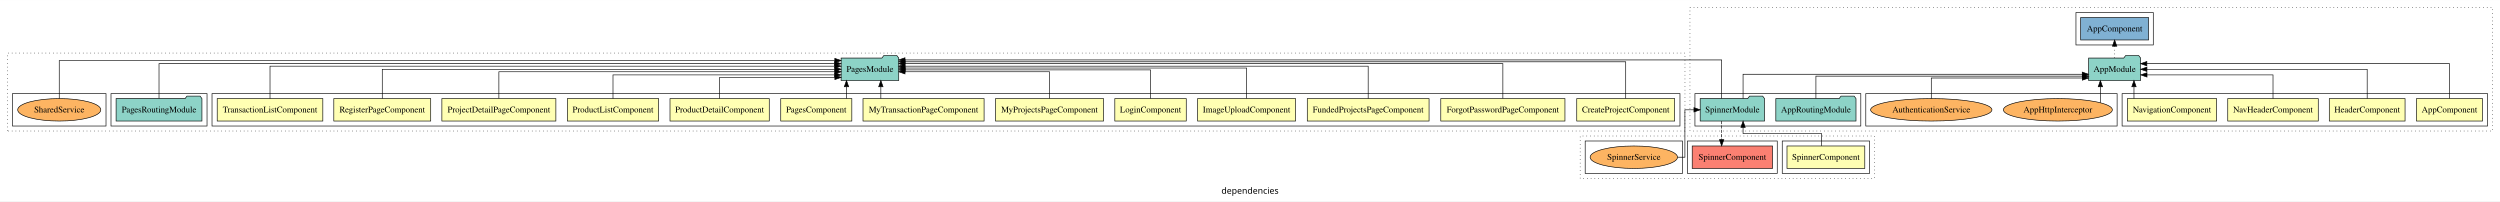
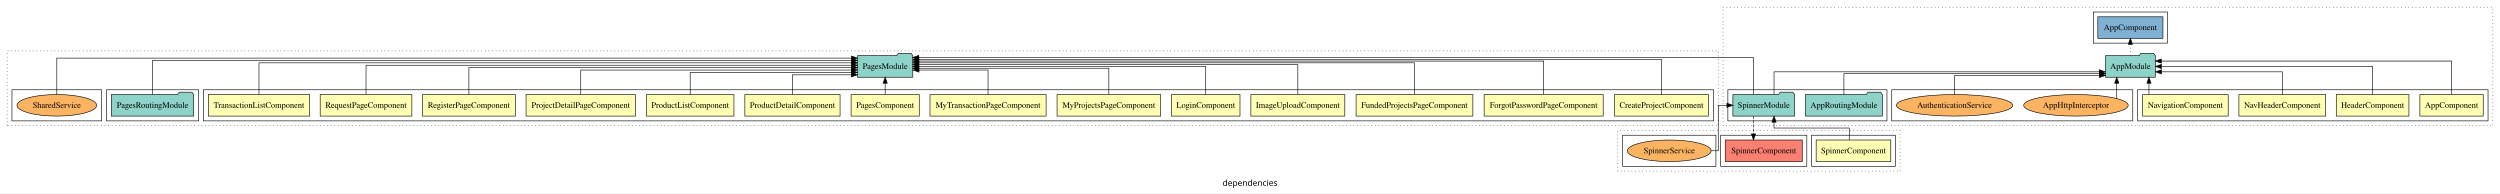
- <svg xmlns="http://www.w3.org/2000/svg" width="4009pt" height="323pt" viewBox="0.00 0.00 4009.00 322.80">
+ <svg xmlns="http://www.w3.org/2000/svg" width="4180pt" height="323pt" viewBox="0.00 0.00 4180.00 322.80">
  <g id="graph0" class="graph" transform="scale(1 1) rotate(0) translate(4 318.8)">
-     <polygon fill="white" stroke="transparent" points="-4,4 -4,-318.8 4005,-318.8 4005,4 -4,4" />
-     <text text-anchor="middle" x="2000.5" y="-8.2" font-family="sans-serif" font-size="14.00">dependencies</text>
+     <polygon fill="white" stroke="transparent" points="-4,4 -4,-318.8 4176,-318.8 4176,4 -4,4" />
+     <text text-anchor="middle" x="2086" y="-8.2" font-family="sans-serif" font-size="14.00">dependencies</text>
    <g id="clust1" class="cluster">
-       <polygon fill="none" stroke="black" stroke-dasharray="1,5" points="2706,-108.8 2706,-306.8 3993,-306.8 3993,-108.8 2706,-108.8" />
+       <polygon fill="none" stroke="black" stroke-dasharray="1,5" points="2877,-108.8 2877,-306.8 4164,-306.8 4164,-108.8 2877,-108.8" />
    </g>
    <g id="clust2" class="cluster">
-       <polygon fill="none" stroke="black" points="3399,-116.8 3399,-168.8 3985,-168.8 3985,-116.8 3399,-116.8" />
+       <polygon fill="none" stroke="black" points="3570,-116.8 3570,-168.8 4156,-168.8 4156,-116.8 3570,-116.8" />
    </g>
    <g id="clust7" class="cluster">
-       <polygon fill="none" stroke="black" points="2714,-116.8 2714,-168.8 2980,-168.8 2980,-116.8 2714,-116.8" />
+       <polygon fill="none" stroke="black" points="2885,-116.8 2885,-168.8 3151,-168.8 3151,-116.8 2885,-116.8" />
    </g>
    <g id="clust9" class="cluster">
-       <polygon fill="none" stroke="black" points="3325,-246.8 3325,-298.8 3449,-298.8 3449,-246.8 3325,-246.8" />
+       <polygon fill="none" stroke="black" points="3496,-246.8 3496,-298.8 3620,-298.8 3620,-246.8 3496,-246.8" />
    </g>
    <g id="clust10" class="cluster">
-       <polygon fill="none" stroke="black" points="2988,-116.8 2988,-168.8 3391,-168.8 3391,-116.8 2988,-116.8" />
+       <polygon fill="none" stroke="black" points="3159,-116.8 3159,-168.8 3562,-168.8 3562,-116.8 3159,-116.8" />
    </g>
    <g id="clust17" class="cluster">
-       <polygon fill="none" stroke="black" stroke-dasharray="1,5" points="8,-108.8 8,-233.8 2698,-233.8 2698,-108.8 8,-108.8" />
+       <polygon fill="none" stroke="black" stroke-dasharray="1,5" points="8,-108.8 8,-233.8 2869,-233.8 2869,-108.8 8,-108.8" />
    </g>
    <g id="clust18" class="cluster">
-       <polygon fill="none" stroke="black" points="336,-116.8 336,-168.8 2690,-168.8 2690,-116.8 336,-116.8" />
-     </g>
-     <g id="clust32" class="cluster">
+       <polygon fill="none" stroke="black" points="336,-116.8 336,-168.8 2861,-168.8 2861,-116.8 336,-116.8" />
+     </g>
+     <g id="clust33" class="cluster">
      <polygon fill="none" stroke="black" points="174,-116.8 174,-168.8 328,-168.8 328,-116.8 174,-116.8" />
    </g>
-     <g id="clust35" class="cluster">
+     <g id="clust36" class="cluster">
      <polygon fill="none" stroke="black" points="16,-116.8 16,-168.8 166,-168.8 166,-116.8 16,-116.8" />
    </g>
-     <g id="clust42" class="cluster">
-       <polygon fill="none" stroke="black" stroke-dasharray="1,5" points="2530,-32.8 2530,-100.8 3002,-100.8 3002,-32.8 2530,-32.8" />
-     </g>
    <g id="clust43" class="cluster">
-       <polygon fill="none" stroke="black" points="2854,-40.8 2854,-92.8 2994,-92.8 2994,-40.8 2854,-40.8" />
-     </g>
-     <g id="clust46" class="cluster">
-       <polygon fill="none" stroke="black" points="2702,-40.8 2702,-92.8 2846,-92.8 2846,-40.8 2702,-40.8" />
-     </g>
-     <g id="clust48" class="cluster">
-       <polygon fill="none" stroke="black" points="2538,-40.8 2538,-92.8 2694,-92.8 2694,-40.8 2538,-40.8" />
+       <polygon fill="none" stroke="black" stroke-dasharray="1,5" points="2701,-32.8 2701,-100.8 3173,-100.8 3173,-32.8 2701,-32.8" />
+     </g>
+     <g id="clust44" class="cluster">
+       <polygon fill="none" stroke="black" points="3025,-40.8 3025,-92.8 3165,-92.8 3165,-40.8 3025,-40.8" />
+     </g>
+     <g id="clust47" class="cluster">
+       <polygon fill="none" stroke="black" points="2873,-40.8 2873,-92.8 3017,-92.8 3017,-40.8 2873,-40.8" />
+     </g>
+     <g id="clust49" class="cluster">
+       <polygon fill="none" stroke="black" points="2709,-40.8 2709,-92.8 2865,-92.8 2865,-40.8 2709,-40.8" />
    </g>
    <g id="node1" class="node">
-       <polygon fill="#ffffb3" stroke="black" points="3976.94,-160.8 3871.06,-160.8 3871.06,-124.8 3976.94,-124.8 3976.94,-160.8" />
-       <text text-anchor="middle" x="3924" y="-138.6" font-family="Times,serif" font-size="14.00">AppComponent</text>
+       <polygon fill="#ffffb3" stroke="black" points="4147.94,-160.8 4042.06,-160.8 4042.06,-124.8 4147.94,-124.8 4147.94,-160.8" />
+       <text text-anchor="middle" x="4095" y="-138.6" font-family="Times,serif" font-size="14.00">AppComponent</text>
    </g>
    <g id="node5" class="node">
-       <polygon fill="#8dd3c7" stroke="black" points="3428.66,-225.8 3425.66,-229.8 3404.66,-229.8 3401.66,-225.8 3345.34,-225.8 3345.34,-189.8 3428.66,-189.8 3428.66,-225.8" />
-       <text text-anchor="middle" x="3387" y="-203.6" font-family="Times,serif" font-size="14.00">AppModule</text>
+       <polygon fill="#8dd3c7" stroke="black" points="3599.66,-225.8 3596.66,-229.8 3575.66,-229.8 3572.66,-225.8 3516.34,-225.8 3516.34,-189.8 3599.66,-189.8 3599.66,-225.8" />
+       <text text-anchor="middle" x="3558" y="-203.6" font-family="Times,serif" font-size="14.00">AppModule</text>
    </g>
    <g id="edge1" class="edge">
-       <path fill="none" stroke="black" d="M3924,-161.09C3924,-183.01 3924,-216.8 3924,-216.8 3924,-216.8 3438.69,-216.8 3438.69,-216.8" />
-       <polygon fill="black" stroke="black" points="3438.69,-213.3 3428.69,-216.8 3438.69,-220.3 3438.69,-213.3" />
+       <path fill="none" stroke="black" d="M4095,-161.09C4095,-183.01 4095,-216.8 4095,-216.8 4095,-216.8 3609.69,-216.8 3609.69,-216.8" />
+       <polygon fill="black" stroke="black" points="3609.69,-213.3 3599.69,-216.8 3609.69,-220.3 3609.69,-213.3" />
    </g>
    <g id="node2" class="node">
-       <polygon fill="#ffffb3" stroke="black" points="3852.75,-160.8 3731.25,-160.8 3731.25,-124.8 3852.75,-124.8 3852.75,-160.8" />
-       <text text-anchor="middle" x="3792" y="-138.6" font-family="Times,serif" font-size="14.00">HeaderComponent</text>
+       <polygon fill="#ffffb3" stroke="black" points="4023.75,-160.8 3902.25,-160.8 3902.25,-124.8 4023.75,-124.8 4023.75,-160.8" />
+       <text text-anchor="middle" x="3963" y="-138.6" font-family="Times,serif" font-size="14.00">HeaderComponent</text>
    </g>
    <g id="edge2" class="edge">
-       <path fill="none" stroke="black" d="M3792,-160.91C3792,-180.14 3792,-207.8 3792,-207.8 3792,-207.8 3438.82,-207.8 3438.82,-207.8" />
-       <polygon fill="black" stroke="black" points="3438.82,-204.3 3428.82,-207.8 3438.82,-211.3 3438.82,-204.3" />
+       <path fill="none" stroke="black" d="M3963,-160.91C3963,-180.14 3963,-207.8 3963,-207.8 3963,-207.8 3609.82,-207.8 3609.82,-207.8" />
+       <polygon fill="black" stroke="black" points="3609.82,-204.3 3599.82,-207.8 3609.82,-211.3 3609.82,-204.3" />
    </g>
    <g id="node3" class="node">
-       <polygon fill="#ffffb3" stroke="black" points="3713.57,-160.8 3568.43,-160.8 3568.43,-124.8 3713.57,-124.8 3713.57,-160.8" />
-       <text text-anchor="middle" x="3641" y="-138.6" font-family="Times,serif" font-size="14.00">NavHeaderComponent</text>
+       <polygon fill="#ffffb3" stroke="black" points="3884.57,-160.8 3739.43,-160.8 3739.43,-124.8 3884.57,-124.8 3884.57,-160.8" />
+       <text text-anchor="middle" x="3812" y="-138.6" font-family="Times,serif" font-size="14.00">NavHeaderComponent</text>
    </g>
    <g id="edge3" class="edge">
-       <path fill="none" stroke="black" d="M3641,-160.83C3641,-177.2 3641,-198.8 3641,-198.8 3641,-198.8 3438.94,-198.8 3438.94,-198.8" />
-       <polygon fill="black" stroke="black" points="3438.94,-195.3 3428.94,-198.8 3438.94,-202.3 3438.94,-195.3" />
+       <path fill="none" stroke="black" d="M3812,-160.83C3812,-177.2 3812,-198.8 3812,-198.8 3812,-198.8 3609.94,-198.8 3609.94,-198.8" />
+       <polygon fill="black" stroke="black" points="3609.94,-195.3 3599.94,-198.8 3609.94,-202.3 3609.94,-195.3" />
    </g>
    <g id="node4" class="node">
-       <polygon fill="#ffffb3" stroke="black" points="3550.54,-160.8 3407.46,-160.8 3407.46,-124.8 3550.54,-124.8 3550.54,-160.8" />
-       <text text-anchor="middle" x="3479" y="-138.6" font-family="Times,serif" font-size="14.00">NavigationComponent</text>
+       <polygon fill="#ffffb3" stroke="black" points="3721.54,-160.8 3578.46,-160.8 3578.46,-124.8 3721.54,-124.8 3721.54,-160.8" />
+       <text text-anchor="middle" x="3650" y="-138.6" font-family="Times,serif" font-size="14.00">NavigationComponent</text>
    </g>
    <g id="edge4" class="edge">
-       <path fill="none" stroke="black" d="M3418.03,-160.91C3418.03,-160.91 3418.03,-179.79 3418.03,-179.79" />
-       <polygon fill="black" stroke="black" points="3414.53,-179.79 3418.03,-189.79 3421.53,-179.79 3414.53,-179.79" />
+       <path fill="none" stroke="black" d="M3589.03,-160.91C3589.03,-160.91 3589.03,-179.79 3589.03,-179.79" />
+       <polygon fill="black" stroke="black" points="3585.53,-179.79 3589.03,-189.79 3592.53,-179.79 3585.53,-179.79" />
    </g>
    <g id="node8" class="node">
-       <polygon fill="#80b1d3" stroke="black" points="3441.44,-290.8 3332.56,-290.8 3332.56,-254.8 3441.44,-254.8 3441.44,-290.8" />
-       <text text-anchor="middle" x="3387" y="-268.6" font-family="Times,serif" font-size="14.00">AppComponent </text>
+       <polygon fill="#80b1d3" stroke="black" points="3612.44,-290.8 3503.56,-290.8 3503.56,-254.8 3612.44,-254.8 3612.44,-290.8" />
+       <text text-anchor="middle" x="3558" y="-268.6" font-family="Times,serif" font-size="14.00">AppComponent </text>
    </g>
    <g id="edge7" class="edge">
-       <path fill="none" stroke="black" stroke-dasharray="1,5" d="M3387,-225.91C3387,-225.91 3387,-244.79 3387,-244.79" />
-       <polygon fill="black" stroke="black" points="3383.5,-244.79 3387,-254.79 3390.5,-244.79 3383.5,-244.79" />
+       <path fill="none" stroke="black" stroke-dasharray="1,5" d="M3558,-225.91C3558,-225.91 3558,-244.79 3558,-244.79" />
+       <polygon fill="black" stroke="black" points="3554.5,-244.79 3558,-254.79 3561.5,-244.79 3554.5,-244.79" />
    </g>
    <g id="node6" class="node">
-       <polygon fill="#8dd3c7" stroke="black" points="2972.28,-160.8 2969.28,-164.8 2948.28,-164.8 2945.28,-160.8 2843.72,-160.8 2843.72,-124.8 2972.28,-124.8 2972.28,-160.8" />
-       <text text-anchor="middle" x="2908" y="-138.6" font-family="Times,serif" font-size="14.00">AppRoutingModule</text>
+       <polygon fill="#8dd3c7" stroke="black" points="3143.28,-160.8 3140.28,-164.8 3119.28,-164.8 3116.28,-160.8 3014.72,-160.8 3014.72,-124.8 3143.28,-124.8 3143.28,-160.8" />
+       <text text-anchor="middle" x="3079" y="-138.6" font-family="Times,serif" font-size="14.00">AppRoutingModule</text>
    </g>
    <g id="edge5" class="edge">
-       <path fill="none" stroke="black" d="M2908,-161.08C2908,-176.75 2908,-196.8 2908,-196.8 2908,-196.8 3335.33,-196.8 3335.33,-196.8" />
-       <polygon fill="black" stroke="black" points="3335.33,-200.3 3345.33,-196.8 3335.33,-193.3 3335.33,-200.3" />
+       <path fill="none" stroke="black" d="M3079,-161.04C3079,-176.37 3079,-195.8 3079,-195.8 3079,-195.8 3506.33,-195.8 3506.33,-195.8" />
+       <polygon fill="black" stroke="black" points="3506.33,-199.3 3516.33,-195.8 3506.33,-192.3 3506.33,-199.3" />
    </g>
    <g id="node7" class="node">
-       <polygon fill="#8dd3c7" stroke="black" points="2825.6,-160.8 2822.6,-164.8 2801.6,-164.8 2798.6,-160.8 2722.4,-160.8 2722.4,-124.8 2825.6,-124.8 2825.6,-160.8" />
-       <text text-anchor="middle" x="2774" y="-138.6" font-family="Times,serif" font-size="14.00">SpinnerModule</text>
+       <polygon fill="#8dd3c7" stroke="black" points="2996.6,-160.8 2993.6,-164.8 2972.6,-164.8 2969.6,-160.8 2893.4,-160.8 2893.4,-124.8 2996.6,-124.8 2996.6,-160.8" />
+       <text text-anchor="middle" x="2945" y="-138.6" font-family="Times,serif" font-size="14.00">SpinnerModule</text>
    </g>
    <g id="edge6" class="edge">
-       <path fill="none" stroke="black" d="M2791.18,-160.84C2791.18,-177.53 2791.18,-199.8 2791.18,-199.8 2791.18,-199.8 3335.1,-199.8 3335.1,-199.8" />
-       <polygon fill="black" stroke="black" points="3335.1,-203.3 3345.1,-199.8 3335.1,-196.3 3335.1,-203.3" />
+       <path fill="none" stroke="black" d="M2962.18,-160.83C2962.18,-177.2 2962.18,-198.8 2962.18,-198.8 2962.18,-198.8 3506.1,-198.8 3506.1,-198.8" />
+       <polygon fill="black" stroke="black" points="3506.1,-202.3 3516.1,-198.8 3506.1,-195.3 3506.1,-202.3" />
+     </g>
+     <g id="node25" class="node">
+       <polygon fill="#8dd3c7" stroke="black" points="1522.21,-225.8 1519.21,-229.8 1498.21,-229.8 1495.21,-225.8 1429.79,-225.8 1429.79,-189.8 1522.21,-189.8 1522.21,-225.8" />
+       <text text-anchor="middle" x="1476" y="-203.6" font-family="Times,serif" font-size="14.00">PagesModule</text>
+     </g>
+     <g id="edge25" class="edge">
+       <path fill="none" stroke="black" d="M2927.82,-160.95C2927.82,-184.56 2927.82,-222.8 2927.82,-222.8 2927.82,-222.8 1532.25,-222.8 1532.25,-222.8" />
+       <polygon fill="black" stroke="black" points="1532.25,-219.3 1522.25,-222.8 1532.25,-226.3 1532.25,-219.3" />
+     </g>
+     <g id="node29" class="node">
+       <polygon fill="#fb8072" stroke="black" points="3009.38,-84.8 2880.62,-84.8 2880.62,-48.8 3009.38,-48.8 3009.38,-84.8" />
+       <text text-anchor="middle" x="2945" y="-62.6" font-family="Times,serif" font-size="14.00">SpinnerComponent </text>
+     </g>
+     <g id="edge28" class="edge">
+       <path fill="none" stroke="black" stroke-dasharray="5,2" d="M2927.82,-124.79C2927.82,-124.79 2927.82,-94.95 2927.82,-94.95" />
+       <polygon fill="black" stroke="black" points="2931.32,-94.95 2927.82,-84.95 2924.32,-94.95 2931.32,-94.95" />
+     </g>
+     <g id="node9" class="node">
+       <ellipse fill="#fdb462" stroke="black" cx="3467" cy="-142.8" rx="87.39" ry="18" />
+       <text text-anchor="middle" x="3467" y="-138.6" font-family="Times,serif" font-size="14.00">AppHttpInterceptor</text>
+     </g>
+     <g id="edge8" class="edge">
+       <path fill="none" stroke="black" d="M3535.18,-154.12C3535.18,-154.12 3535.18,-179.74 3535.18,-179.74" />
+       <polygon fill="black" stroke="black" points="3531.68,-179.74 3535.18,-189.74 3538.68,-179.74 3531.68,-179.74" />
+     </g>
+     <g id="node10" class="node">
+       <ellipse fill="#fdb462" stroke="black" cx="3264" cy="-142.8" rx="97.27" ry="18" />
+       <text text-anchor="middle" x="3264" y="-138.6" font-family="Times,serif" font-size="14.00">AuthenticationService</text>
+     </g>
+     <g id="edge9" class="edge">
+       <path fill="none" stroke="black" d="M3264,-160.85C3264,-175.17 3264,-192.8 3264,-192.8 3264,-192.8 3506.19,-192.8 3506.19,-192.8" />
+       <polygon fill="black" stroke="black" points="3506.19,-196.3 3516.19,-192.8 3506.19,-189.3 3506.19,-196.3" />
+     </g>
+     <g id="node11" class="node">
+       <polygon fill="#ffffb3" stroke="black" points="2852.52,-160.8 2695.48,-160.8 2695.48,-124.8 2852.52,-124.8 2852.52,-160.8" />
+       <text text-anchor="middle" x="2774" y="-138.6" font-family="Times,serif" font-size="14.00">CreateProjectComponent</text>
+     </g>
+     <g id="edge10" class="edge">
+       <path fill="none" stroke="black" d="M2774,-161.05C2774,-183.82 2774,-219.8 2774,-219.8 2774,-219.8 1532.2,-219.8 1532.2,-219.8" />
+       <polygon fill="black" stroke="black" points="1532.2,-216.3 1522.2,-219.8 1532.2,-223.3 1532.2,-216.3" />
+     </g>
+     <g id="node12" class="node">
+       <polygon fill="#ffffb3" stroke="black" points="2676.55,-160.8 2477.45,-160.8 2477.45,-124.8 2676.55,-124.8 2676.55,-160.8" />
+       <text text-anchor="middle" x="2577" y="-138.6" font-family="Times,serif" font-size="14.00">ForgotPasswordPageComponent</text>
+     </g>
+     <g id="edge11" class="edge">
+       <path fill="none" stroke="black" d="M2577,-161.09C2577,-183.01 2577,-216.8 2577,-216.8 2577,-216.8 1532.26,-216.8 1532.26,-216.8" />
+       <polygon fill="black" stroke="black" points="1532.26,-213.3 1522.26,-216.8 1532.26,-220.3 1532.26,-213.3" />
+     </g>
+     <g id="node13" class="node">
+       <polygon fill="#ffffb3" stroke="black" points="2458.65,-160.8 2263.35,-160.8 2263.35,-124.8 2458.65,-124.8 2458.65,-160.8" />
+       <text text-anchor="middle" x="2361" y="-138.6" font-family="Times,serif" font-size="14.00">FundedProjectsPageComponent</text>
+     </g>
+     <g id="edge12" class="edge">
+       <path fill="none" stroke="black" d="M2361,-161.08C2361,-182.12 2361,-213.8 2361,-213.8 2361,-213.8 1532.34,-213.8 1532.34,-213.8" />
+       <polygon fill="black" stroke="black" points="1532.34,-210.3 1522.34,-213.8 1532.34,-217.3 1532.34,-210.3" />
+     </g>
+     <g id="node14" class="node">
+       <polygon fill="#ffffb3" stroke="black" points="2244.53,-160.8 2087.47,-160.8 2087.47,-124.8 2244.53,-124.8 2244.53,-160.8" />
+       <text text-anchor="middle" x="2166" y="-138.6" font-family="Times,serif" font-size="14.00">ImageUploadComponent</text>
+     </g>
+     <g id="edge13" class="edge">
+       <path fill="none" stroke="black" d="M2166,-161.02C2166,-181.17 2166,-210.8 2166,-210.8 2166,-210.8 1532.34,-210.8 1532.34,-210.8" />
+       <polygon fill="black" stroke="black" points="1532.34,-207.3 1522.34,-210.8 1532.34,-214.3 1532.34,-207.3" />
+     </g>
+     <g id="node15" class="node">
+       <polygon fill="#ffffb3" stroke="black" points="2069.27,-160.8 1954.73,-160.8 1954.73,-124.8 2069.27,-124.8 2069.27,-160.8" />
+       <text text-anchor="middle" x="2012" y="-138.6" font-family="Times,serif" font-size="14.00">LoginComponent</text>
+     </g>
+     <g id="edge14" class="edge">
+       <path fill="none" stroke="black" d="M2012,-160.91C2012,-180.14 2012,-207.8 2012,-207.8 2012,-207.8 1532.16,-207.8 1532.16,-207.8" />
+       <polygon fill="black" stroke="black" points="1532.16,-204.3 1522.16,-207.8 1532.16,-211.3 1532.16,-204.3" />
+     </g>
+     <g id="node16" class="node">
+       <polygon fill="#ffffb3" stroke="black" points="1936.6,-160.8 1763.4,-160.8 1763.4,-124.8 1936.6,-124.8 1936.6,-160.8" />
+       <text text-anchor="middle" x="1850" y="-138.6" font-family="Times,serif" font-size="14.00">MyProjectsPageComponent</text>
+     </g>
+     <g id="edge15" class="edge">
+       <path fill="none" stroke="black" d="M1850,-161.07C1850,-179.36 1850,-204.8 1850,-204.8 1850,-204.8 1532.23,-204.8 1532.23,-204.8" />
+       <polygon fill="black" stroke="black" points="1532.23,-201.3 1522.23,-204.8 1532.23,-208.3 1532.23,-201.3" />
+     </g>
+     <g id="node17" class="node">
+       <polygon fill="#ffffb3" stroke="black" points="1745.08,-160.8 1550.92,-160.8 1550.92,-124.8 1745.08,-124.8 1745.08,-160.8" />
+       <text text-anchor="middle" x="1648" y="-138.6" font-family="Times,serif" font-size="14.00">MyTransactionPageComponent</text>
+     </g>
+     <g id="edge16" class="edge">
+       <path fill="none" stroke="black" d="M1648,-160.82C1648,-178.17 1648,-201.8 1648,-201.8 1648,-201.8 1532.55,-201.8 1532.55,-201.8" />
+       <polygon fill="black" stroke="black" points="1532.55,-198.3 1522.55,-201.8 1532.55,-205.3 1532.55,-198.3" />
+     </g>
+     <g id="node18" class="node">
+       <polygon fill="#ffffb3" stroke="black" points="1532.99,-160.8 1419.01,-160.8 1419.01,-124.8 1532.99,-124.8 1532.99,-160.8" />
+       <text text-anchor="middle" x="1476" y="-138.6" font-family="Times,serif" font-size="14.00">PagesComponent</text>
+     </g>
+     <g id="edge17" class="edge">
+       <path fill="none" stroke="black" d="M1476,-160.91C1476,-160.91 1476,-179.79 1476,-179.79" />
+       <polygon fill="black" stroke="black" points="1472.5,-179.79 1476,-189.79 1479.5,-179.79 1472.5,-179.79" />
+     </g>
+     <g id="node19" class="node">
+       <polygon fill="#ffffb3" stroke="black" points="1400.59,-160.8 1241.41,-160.8 1241.41,-124.8 1400.59,-124.8 1400.59,-160.8" />
+       <text text-anchor="middle" x="1321" y="-138.6" font-family="Times,serif" font-size="14.00">ProductDetailComponent</text>
+     </g>
+     <g id="edge18" class="edge">
+       <path fill="none" stroke="black" d="M1321,-160.92C1321,-175.58 1321,-193.8 1321,-193.8 1321,-193.8 1419.49,-193.8 1419.49,-193.8" />
+       <polygon fill="black" stroke="black" points="1419.49,-197.3 1429.49,-193.8 1419.49,-190.3 1419.49,-197.3" />
+     </g>
+     <g id="node20" class="node">
+       <polygon fill="#ffffb3" stroke="black" points="1223.16,-160.8 1076.84,-160.8 1076.84,-124.8 1223.16,-124.8 1223.16,-160.8" />
+       <text text-anchor="middle" x="1150" y="-138.6" font-family="Times,serif" font-size="14.00">ProductListComponent</text>
+     </g>
+     <g id="edge19" class="edge">
+       <path fill="none" stroke="black" d="M1150,-160.81C1150,-176.85 1150,-197.8 1150,-197.8 1150,-197.8 1419.64,-197.8 1419.64,-197.8" />
+       <polygon fill="black" stroke="black" points="1419.64,-201.3 1429.64,-197.8 1419.64,-194.3 1419.64,-201.3" />
+     </g>
+     <g id="node21" class="node">
+       <polygon fill="#ffffb3" stroke="black" points="1058.41,-160.8 875.59,-160.8 875.59,-124.8 1058.41,-124.8 1058.41,-160.8" />
+       <text text-anchor="middle" x="967" y="-138.6" font-family="Times,serif" font-size="14.00">ProjectDetailPageComponent</text>
+     </g>
+     <g id="edge20" class="edge">
+       <path fill="none" stroke="black" d="M967,-160.82C967,-178.17 967,-201.8 967,-201.8 967,-201.8 1419.48,-201.8 1419.48,-201.8" />
+       <polygon fill="black" stroke="black" points="1419.48,-205.3 1429.48,-201.8 1419.48,-198.3 1419.48,-205.3" />
+     </g>
+     <g id="node22" class="node">
+       <polygon fill="#ffffb3" stroke="black" points="857.7,-160.8 702.3,-160.8 702.3,-124.8 857.7,-124.8 857.7,-160.8" />
+       <text text-anchor="middle" x="780" y="-138.6" font-family="Times,serif" font-size="14.00">RegisterPageComponent</text>
+     </g>
+     <g id="edge21" class="edge">
+       <path fill="none" stroke="black" d="M780,-161.02C780,-179.63 780,-205.8 780,-205.8 780,-205.8 1419.79,-205.8 1419.79,-205.8" />
+       <polygon fill="black" stroke="black" points="1419.79,-209.3 1429.79,-205.8 1419.79,-202.3 1419.79,-209.3" />
+     </g>
+     <g id="node23" class="node">
+       <polygon fill="#ffffb3" stroke="black" points="684.65,-160.8 531.35,-160.8 531.35,-124.8 684.65,-124.8 684.65,-160.8" />
+       <text text-anchor="middle" x="608" y="-138.6" font-family="Times,serif" font-size="14.00">RequestPageComponent</text>
+     </g>
+     <g id="edge22" class="edge">
+       <path fill="none" stroke="black" d="M608,-161.11C608,-180.95 608,-209.8 608,-209.8 608,-209.8 1419.64,-209.8 1419.64,-209.8" />
+       <polygon fill="black" stroke="black" points="1419.64,-213.3 1429.64,-209.8 1419.64,-206.3 1419.64,-213.3" />
    </g>
    <g id="node24" class="node">
-       <polygon fill="#8dd3c7" stroke="black" points="1437.21,-225.8 1434.21,-229.8 1413.21,-229.8 1410.21,-225.8 1344.79,-225.8 1344.79,-189.8 1437.21,-189.8 1437.21,-225.8" />
-       <text text-anchor="middle" x="1391" y="-203.6" font-family="Times,serif" font-size="14.00">PagesModule</text>
-     </g>
-     <g id="edge24" class="edge">
-       <path fill="none" stroke="black" d="M2756.82,-160.95C2756.82,-184.56 2756.82,-222.8 2756.82,-222.8 2756.82,-222.8 1447.23,-222.8 1447.23,-222.8" />
-       <polygon fill="black" stroke="black" points="1447.23,-219.3 1437.23,-222.8 1447.23,-226.3 1447.23,-219.3" />
-     </g>
-     <g id="node28" class="node">
-       <polygon fill="#fb8072" stroke="black" points="2838.38,-84.8 2709.62,-84.8 2709.62,-48.8 2838.38,-48.8 2838.38,-84.8" />
-       <text text-anchor="middle" x="2774" y="-62.6" font-family="Times,serif" font-size="14.00">SpinnerComponent </text>
-     </g>
-     <g id="edge27" class="edge">
-       <path fill="none" stroke="black" stroke-dasharray="5,2" d="M2756.82,-124.79C2756.82,-124.79 2756.82,-94.95 2756.82,-94.95" />
-       <polygon fill="black" stroke="black" points="2760.32,-94.95 2756.82,-84.95 2753.32,-94.95 2760.32,-94.95" />
-     </g>
-     <g id="node9" class="node">
-       <ellipse fill="#fdb462" stroke="black" cx="3296" cy="-142.8" rx="87.39" ry="18" />
-       <text text-anchor="middle" x="3296" y="-138.6" font-family="Times,serif" font-size="14.00">AppHttpInterceptor</text>
-     </g>
-     <g id="edge8" class="edge">
-       <path fill="none" stroke="black" d="M3364.18,-154.12C3364.18,-154.12 3364.18,-179.74 3364.18,-179.74" />
-       <polygon fill="black" stroke="black" points="3360.68,-179.74 3364.18,-189.74 3367.68,-179.74 3360.68,-179.74" />
-     </g>
-     <g id="node10" class="node">
-       <ellipse fill="#fdb462" stroke="black" cx="3093" cy="-142.8" rx="97.27" ry="18" />
-       <text text-anchor="middle" x="3093" y="-138.6" font-family="Times,serif" font-size="14.00">AuthenticationService</text>
-     </g>
-     <g id="edge9" class="edge">
-       <path fill="none" stroke="black" d="M3093,-160.92C3093,-175.58 3093,-193.8 3093,-193.8 3093,-193.8 3335.19,-193.8 3335.19,-193.8" />
-       <polygon fill="black" stroke="black" points="3335.19,-197.3 3345.19,-193.8 3335.19,-190.3 3335.19,-197.3" />
-     </g>
-     <g id="node11" class="node">
-       <polygon fill="#ffffb3" stroke="black" points="2681.52,-160.8 2524.48,-160.8 2524.48,-124.8 2681.52,-124.8 2681.52,-160.8" />
-       <text text-anchor="middle" x="2603" y="-138.6" font-family="Times,serif" font-size="14.00">CreateProjectComponent</text>
-     </g>
-     <g id="edge10" class="edge">
-       <path fill="none" stroke="black" d="M2603,-161.05C2603,-183.82 2603,-219.8 2603,-219.8 2603,-219.8 1447.4,-219.8 1447.4,-219.8" />
-       <polygon fill="black" stroke="black" points="1447.4,-216.3 1437.4,-219.8 1447.4,-223.3 1447.4,-216.3" />
-     </g>
-     <g id="node12" class="node">
-       <polygon fill="#ffffb3" stroke="black" points="2505.55,-160.8 2306.45,-160.8 2306.45,-124.8 2505.55,-124.8 2505.55,-160.8" />
-       <text text-anchor="middle" x="2406" y="-138.6" font-family="Times,serif" font-size="14.00">ForgotPasswordPageComponent</text>
-     </g>
-     <g id="edge11" class="edge">
-       <path fill="none" stroke="black" d="M2406,-161.09C2406,-183.01 2406,-216.8 2406,-216.8 2406,-216.8 1447.25,-216.8 1447.25,-216.8" />
-       <polygon fill="black" stroke="black" points="1447.25,-213.3 1437.25,-216.8 1447.25,-220.3 1447.25,-213.3" />
-     </g>
-     <g id="node13" class="node">
-       <polygon fill="#ffffb3" stroke="black" points="2287.65,-160.8 2092.35,-160.8 2092.35,-124.8 2287.65,-124.8 2287.65,-160.8" />
-       <text text-anchor="middle" x="2190" y="-138.6" font-family="Times,serif" font-size="14.00">FundedProjectsPageComponent</text>
-     </g>
-     <g id="edge12" class="edge">
-       <path fill="none" stroke="black" d="M2190,-160.83C2190,-181.57 2190,-212.8 2190,-212.8 2190,-212.8 1447.12,-212.8 1447.12,-212.8" />
-       <polygon fill="black" stroke="black" points="1447.12,-209.3 1437.12,-212.8 1447.12,-216.3 1447.12,-209.3" />
-     </g>
-     <g id="node14" class="node">
-       <polygon fill="#ffffb3" stroke="black" points="2073.53,-160.8 1916.47,-160.8 1916.47,-124.8 2073.53,-124.8 2073.53,-160.8" />
-       <text text-anchor="middle" x="1995" y="-138.6" font-family="Times,serif" font-size="14.00">ImageUploadComponent</text>
-     </g>
-     <g id="edge13" class="edge">
-       <path fill="none" stroke="black" d="M1995,-161.11C1995,-180.95 1995,-209.8 1995,-209.8 1995,-209.8 1447.39,-209.8 1447.39,-209.8" />
-       <polygon fill="black" stroke="black" points="1447.39,-206.3 1437.39,-209.8 1447.39,-213.3 1447.39,-206.3" />
-     </g>
-     <g id="node15" class="node">
-       <polygon fill="#ffffb3" stroke="black" points="1898.27,-160.8 1783.73,-160.8 1783.73,-124.8 1898.27,-124.8 1898.27,-160.8" />
-       <text text-anchor="middle" x="1841" y="-138.6" font-family="Times,serif" font-size="14.00">LoginComponent</text>
-     </g>
-     <g id="edge14" class="edge">
-       <path fill="none" stroke="black" d="M1841,-160.97C1841,-179.89 1841,-206.8 1841,-206.8 1841,-206.8 1447.46,-206.8 1447.46,-206.8" />
-       <polygon fill="black" stroke="black" points="1447.46,-203.3 1437.46,-206.8 1447.46,-210.3 1447.46,-203.3" />
-     </g>
-     <g id="node16" class="node">
-       <polygon fill="#ffffb3" stroke="black" points="1765.6,-160.8 1592.4,-160.8 1592.4,-124.8 1765.6,-124.8 1765.6,-160.8" />
-       <text text-anchor="middle" x="1679" y="-138.6" font-family="Times,serif" font-size="14.00">MyProjectsPageComponent</text>
-     </g>
-     <g id="edge15" class="edge">
-       <path fill="none" stroke="black" d="M1679,-161.1C1679,-179.07 1679,-203.8 1679,-203.8 1679,-203.8 1447.27,-203.8 1447.27,-203.8" />
-       <polygon fill="black" stroke="black" points="1447.27,-200.3 1437.27,-203.8 1447.27,-207.3 1447.27,-200.3" />
-     </g>
-     <g id="node17" class="node">
-       <polygon fill="#ffffb3" stroke="black" points="1574.08,-160.8 1379.92,-160.8 1379.92,-124.8 1574.08,-124.8 1574.08,-160.8" />
-       <text text-anchor="middle" x="1477" y="-138.6" font-family="Times,serif" font-size="14.00">MyTransactionPageComponent</text>
-     </g>
-     <g id="edge16" class="edge">
-       <path fill="none" stroke="black" d="M1408.53,-160.91C1408.53,-160.91 1408.53,-179.79 1408.53,-179.79" />
-       <polygon fill="black" stroke="black" points="1405.03,-179.79 1408.53,-189.79 1412.03,-179.79 1405.03,-179.79" />
-     </g>
-     <g id="node18" class="node">
-       <polygon fill="#ffffb3" stroke="black" points="1361.99,-160.8 1248.01,-160.8 1248.01,-124.8 1361.99,-124.8 1361.99,-160.8" />
-       <text text-anchor="middle" x="1305" y="-138.6" font-family="Times,serif" font-size="14.00">PagesComponent</text>
-     </g>
-     <g id="edge17" class="edge">
-       <path fill="none" stroke="black" d="M1353.44,-160.91C1353.44,-160.91 1353.44,-179.79 1353.44,-179.79" />
-       <polygon fill="black" stroke="black" points="1349.94,-179.79 1353.44,-189.79 1356.94,-179.79 1349.94,-179.79" />
-     </g>
-     <g id="node19" class="node">
-       <polygon fill="#ffffb3" stroke="black" points="1229.59,-160.8 1070.41,-160.8 1070.41,-124.8 1229.59,-124.8 1229.59,-160.8" />
-       <text text-anchor="middle" x="1150" y="-138.6" font-family="Times,serif" font-size="14.00">ProductDetailComponent</text>
-     </g>
-     <g id="edge18" class="edge">
-       <path fill="none" stroke="black" d="M1150,-160.99C1150,-175.98 1150,-194.8 1150,-194.8 1150,-194.8 1334.82,-194.8 1334.82,-194.8" />
-       <polygon fill="black" stroke="black" points="1334.82,-198.3 1344.82,-194.8 1334.82,-191.3 1334.82,-198.3" />
-     </g>
-     <g id="node20" class="node">
-       <polygon fill="#ffffb3" stroke="black" points="1052.16,-160.8 905.84,-160.8 905.84,-124.8 1052.16,-124.8 1052.16,-160.8" />
-       <text text-anchor="middle" x="979" y="-138.6" font-family="Times,serif" font-size="14.00">ProductListComponent</text>
-     </g>
-     <g id="edge19" class="edge">
-       <path fill="none" stroke="black" d="M979,-160.83C979,-177.2 979,-198.8 979,-198.8 979,-198.8 1334.54,-198.8 1334.54,-198.8" />
-       <polygon fill="black" stroke="black" points="1334.54,-202.3 1344.54,-198.8 1334.54,-195.3 1334.54,-202.3" />
-     </g>
-     <g id="node21" class="node">
-       <polygon fill="#ffffb3" stroke="black" points="887.41,-160.8 704.59,-160.8 704.59,-124.8 887.41,-124.8 887.41,-160.8" />
-       <text text-anchor="middle" x="796" y="-138.6" font-family="Times,serif" font-size="14.00">ProjectDetailPageComponent</text>
-     </g>
-     <g id="edge20" class="edge">
-       <path fill="none" stroke="black" d="M796,-161.1C796,-179.07 796,-203.8 796,-203.8 796,-203.8 1334.81,-203.8 1334.81,-203.8" />
-       <polygon fill="black" stroke="black" points="1334.81,-207.3 1344.81,-203.8 1334.81,-200.3 1334.81,-207.3" />
-     </g>
-     <g id="node22" class="node">
-       <polygon fill="#ffffb3" stroke="black" points="686.7,-160.8 531.3,-160.8 531.3,-124.8 686.7,-124.8 686.7,-160.8" />
-       <text text-anchor="middle" x="609" y="-138.6" font-family="Times,serif" font-size="14.00">RegisterPageComponent</text>
-     </g>
-     <g id="edge21" class="edge">
-       <path fill="none" stroke="black" d="M609,-160.91C609,-180.14 609,-207.8 609,-207.8 609,-207.8 1334.71,-207.8 1334.71,-207.8" />
-       <polygon fill="black" stroke="black" points="1334.71,-211.3 1344.71,-207.8 1334.71,-204.3 1334.71,-211.3" />
-     </g>
-     <g id="node23" class="node">
      <polygon fill="#ffffb3" stroke="black" points="513.69,-160.8 344.31,-160.8 344.31,-124.8 513.69,-124.8 513.69,-160.8" />
      <text text-anchor="middle" x="429" y="-138.6" font-family="Times,serif" font-size="14.00">TransactionListComponent</text>
    </g>
-     <g id="edge22" class="edge">
-       <path fill="none" stroke="black" d="M429,-160.83C429,-181.57 429,-212.8 429,-212.8 429,-212.8 1334.6,-212.8 1334.6,-212.8" />
-       <polygon fill="black" stroke="black" points="1334.6,-216.3 1344.6,-212.8 1334.6,-209.3 1334.6,-216.3" />
-     </g>
-     <g id="node25" class="node">
+     <g id="edge23" class="edge">
+       <path fill="none" stroke="black" d="M429,-161.08C429,-182.12 429,-213.8 429,-213.8 429,-213.8 1419.66,-213.8 1419.66,-213.8" />
+       <polygon fill="black" stroke="black" points="1419.66,-217.3 1429.66,-213.8 1419.66,-210.3 1419.66,-217.3" />
+     </g>
+     <g id="node26" class="node">
      <polygon fill="#8dd3c7" stroke="black" points="319.83,-160.8 316.83,-164.8 295.83,-164.8 292.83,-160.8 182.17,-160.8 182.17,-124.8 319.83,-124.8 319.83,-160.8" />
      <text text-anchor="middle" x="251" y="-138.6" font-family="Times,serif" font-size="14.00">PagesRoutingModule</text>
    </g>
-     <g id="edge23" class="edge">
-       <path fill="none" stroke="black" d="M251,-161.09C251,-183.01 251,-216.8 251,-216.8 251,-216.8 1334.54,-216.8 1334.54,-216.8" />
-       <polygon fill="black" stroke="black" points="1334.54,-220.3 1344.54,-216.8 1334.54,-213.3 1334.54,-220.3" />
-     </g>
-     <g id="node26" class="node">
+     <g id="edge24" class="edge">
+       <path fill="none" stroke="black" d="M251,-160.96C251,-183.15 251,-217.8 251,-217.8 251,-217.8 1419.85,-217.8 1419.85,-217.8" />
+       <polygon fill="black" stroke="black" points="1419.85,-221.3 1429.85,-217.8 1419.84,-214.3 1419.85,-221.3" />
+     </g>
+     <g id="node27" class="node">
      <ellipse fill="#fdb462" stroke="black" cx="91" cy="-142.8" rx="66.62" ry="18" />
      <text text-anchor="middle" x="91" y="-138.6" font-family="Times,serif" font-size="14.00">SharedService</text>
    </g>
-     <g id="edge25" class="edge">
-       <path fill="none" stroke="black" d="M91,-161.12C91,-184.46 91,-221.8 91,-221.8 91,-221.8 1334.73,-221.8 1334.73,-221.8" />
-       <polygon fill="black" stroke="black" points="1334.73,-225.3 1344.73,-221.8 1334.73,-218.3 1334.73,-225.3" />
-     </g>
-     <g id="node27" class="node">
-       <polygon fill="#ffffb3" stroke="black" points="2986.38,-84.8 2861.62,-84.8 2861.62,-48.8 2986.38,-48.8 2986.38,-84.8" />
-       <text text-anchor="middle" x="2924" y="-62.6" font-family="Times,serif" font-size="14.00">SpinnerComponent</text>
-     </g>
    <g id="edge26" class="edge">
-       <path fill="none" stroke="black" d="M2916.97,-84.91C2916.97,-94.7 2916.97,-104.8 2916.97,-104.8 2916.97,-104.8 2791.18,-104.8 2791.18,-104.8 2791.18,-104.8 2791.18,-114.69 2791.18,-114.69" />
-       <polygon fill="black" stroke="black" points="2787.68,-114.69 2791.18,-124.69 2794.68,-114.69 2787.68,-114.69" />
-     </g>
-     <g id="node29" class="node">
-       <ellipse fill="#fdb462" stroke="black" cx="2616" cy="-66.8" rx="70.07" ry="18" />
-       <text text-anchor="middle" x="2616" y="-62.6" font-family="Times,serif" font-size="14.00">SpinnerService</text>
-     </g>
-     <g id="edge28" class="edge">
-       <path fill="none" stroke="black" d="M2686.18,-66.8C2693.27,-66.8 2697.92,-66.8 2697.92,-66.8 2697.92,-66.8 2697.92,-142.8 2697.92,-142.8 2697.92,-142.8 2712.41,-142.8 2712.41,-142.8" />
-       <polygon fill="black" stroke="black" points="2712.41,-146.3 2722.41,-142.8 2712.41,-139.3 2712.41,-146.3" />
+       <path fill="none" stroke="black" d="M91,-161.12C91,-184.46 91,-221.8 91,-221.8 91,-221.8 1419.52,-221.8 1419.52,-221.8" />
+       <polygon fill="black" stroke="black" points="1419.52,-225.3 1429.52,-221.8 1419.52,-218.3 1419.52,-225.3" />
+     </g>
+     <g id="node28" class="node">
+       <polygon fill="#ffffb3" stroke="black" points="3157.38,-84.8 3032.62,-84.8 3032.62,-48.8 3157.38,-48.8 3157.38,-84.8" />
+       <text text-anchor="middle" x="3095" y="-62.6" font-family="Times,serif" font-size="14.00">SpinnerComponent</text>
+     </g>
+     <g id="edge27" class="edge">
+       <path fill="none" stroke="black" d="M3087.97,-84.91C3087.97,-94.7 3087.97,-104.8 3087.97,-104.8 3087.97,-104.8 2962.18,-104.8 2962.18,-104.8 2962.18,-104.8 2962.18,-114.69 2962.18,-114.69" />
+       <polygon fill="black" stroke="black" points="2958.68,-114.69 2962.18,-124.69 2965.68,-114.69 2958.68,-114.69" />
+     </g>
+     <g id="node30" class="node">
+       <ellipse fill="#fdb462" stroke="black" cx="2787" cy="-66.8" rx="70.07" ry="18" />
+       <text text-anchor="middle" x="2787" y="-62.6" font-family="Times,serif" font-size="14.00">SpinnerService</text>
+     </g>
+     <g id="edge29" class="edge">
+       <path fill="none" stroke="black" d="M2857.18,-66.8C2864.27,-66.8 2868.92,-66.8 2868.92,-66.8 2868.92,-66.8 2868.92,-142.8 2868.92,-142.8 2868.92,-142.8 2883.41,-142.8 2883.41,-142.8" />
+       <polygon fill="black" stroke="black" points="2883.41,-146.3 2893.41,-142.8 2883.41,-139.3 2883.41,-146.3" />
    </g>
  </g>
</svg>
